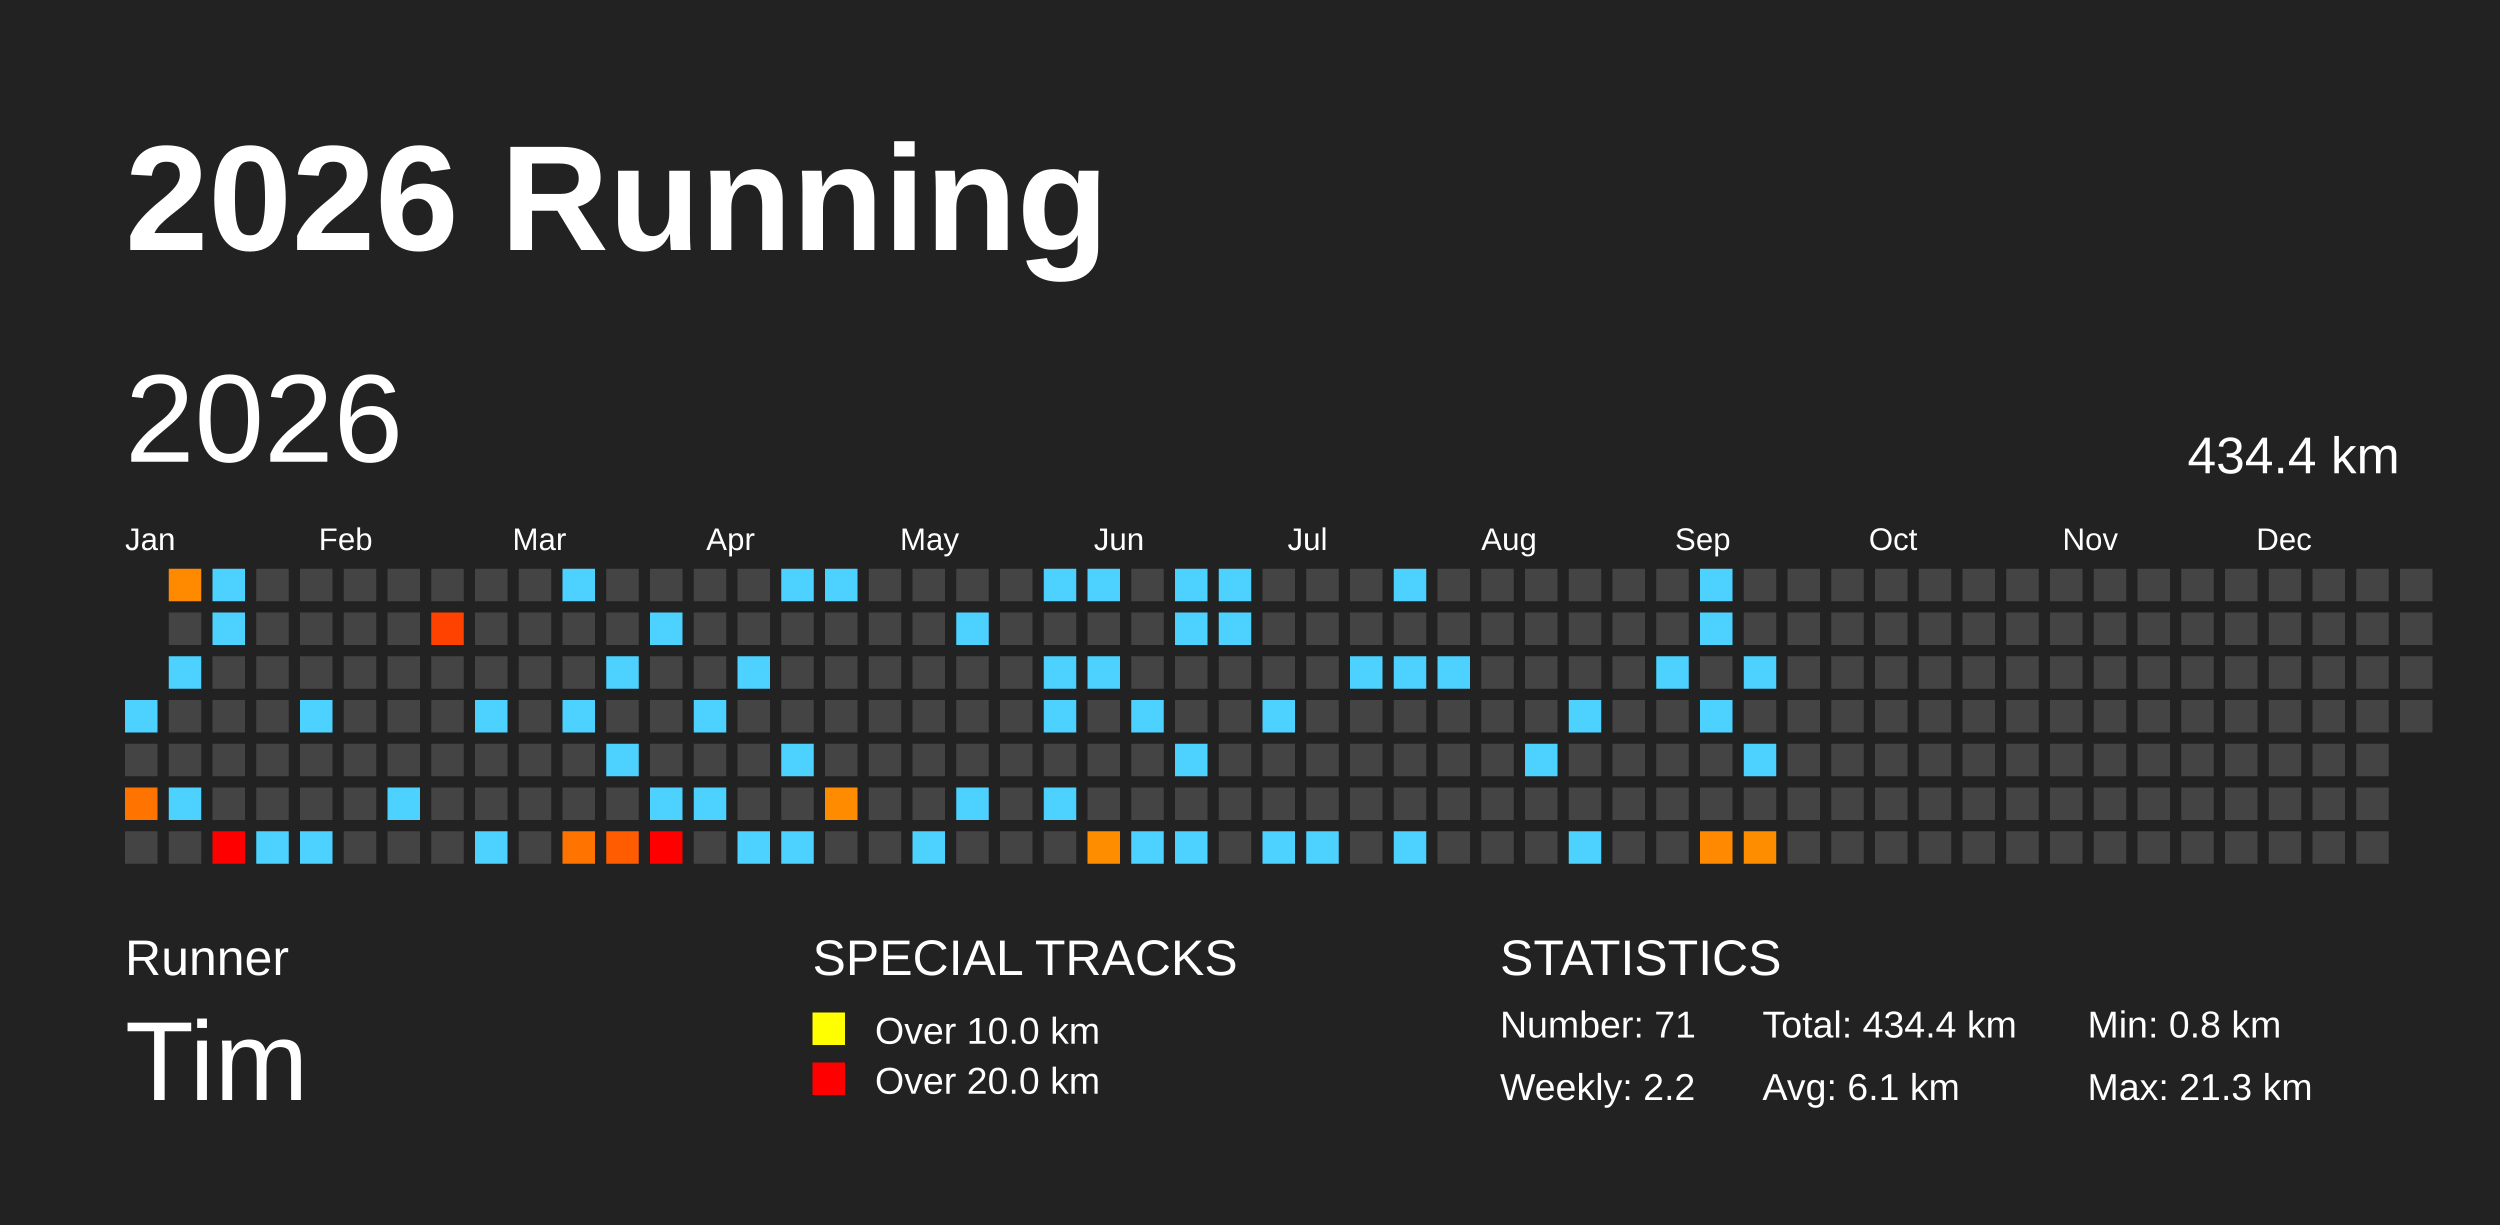
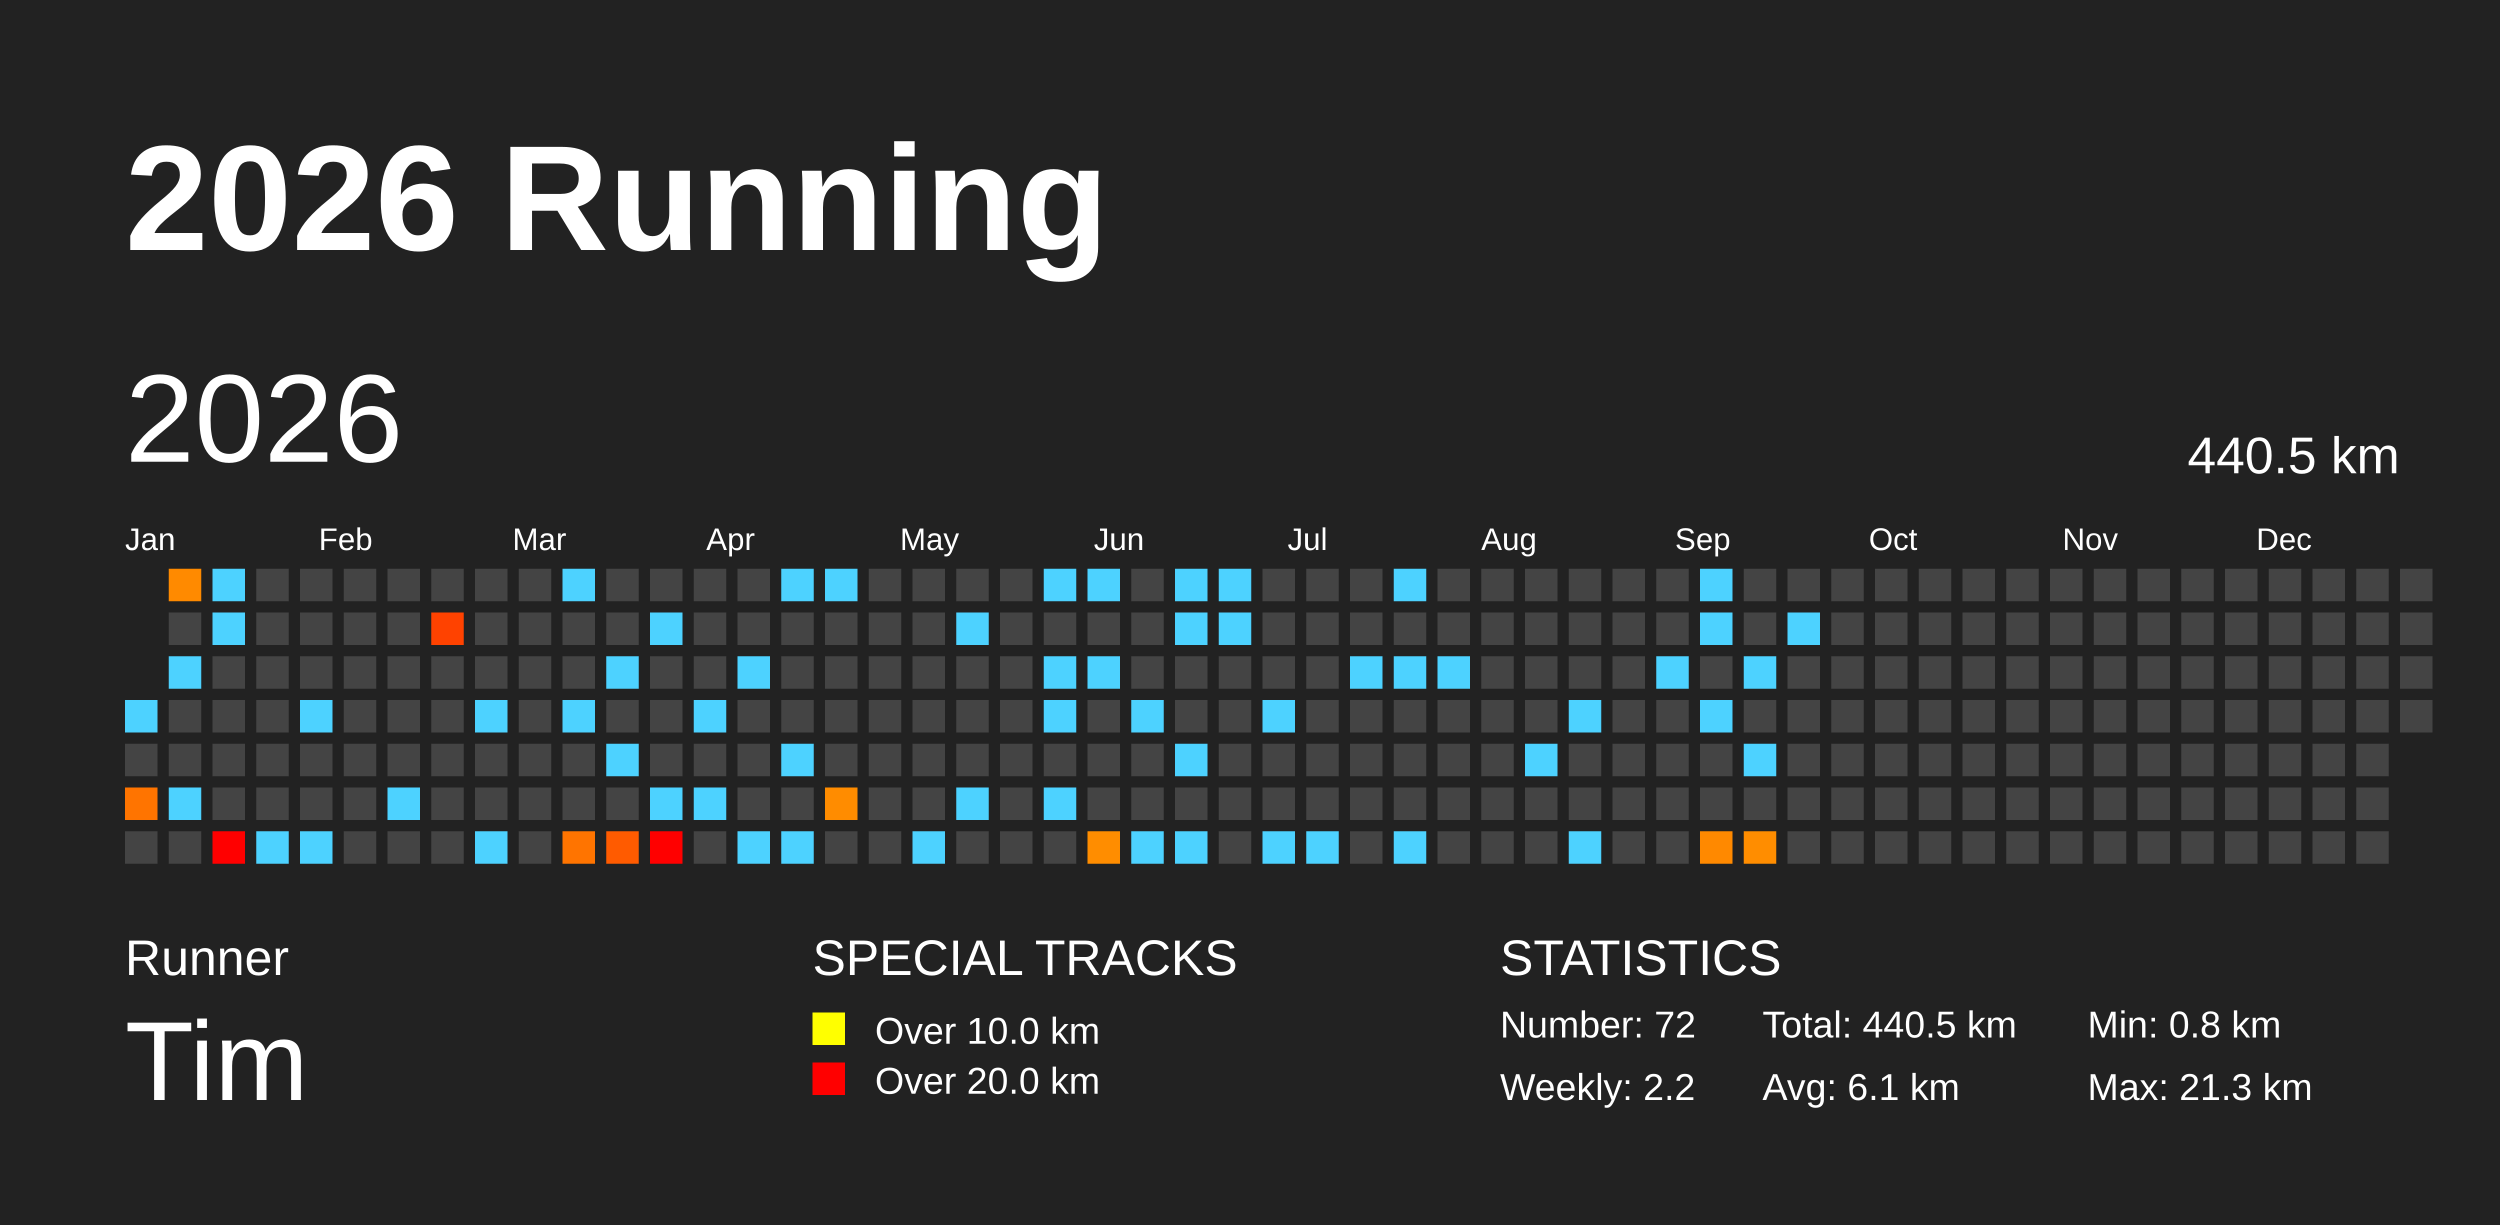
<svg xmlns="http://www.w3.org/2000/svg" baseProfile="full" height="98mm" version="1.1" viewBox="0,0,200,98" width="200mm">
  <defs />
  <rect fill="#222222" height="98" width="200" x="0" y="0" />
  <text fill="#FFFFFF" style="font-size:12px; font-family:Arial; font-weight:bold;" x="10" y="20">2026 Running</text>
  <text fill="#FFFFFF" style="font-size:4px; font-family:Arial" x="10" y="78">Runner</text>
  <text fill="#FFFFFF" style="font-size:9px; font-family:Arial" x="10" y="88">Tim</text>
  <text fill="#FFFFFF" style="font-size:4px; font-family:Arial" x="65" y="78">SPECIAL TRACKS</text>
  <rect fill="yellow" height="2.6" width="2.6" x="65" y="81" />
  <text fill="#FFFFFF" style="font-size:3px; font-family:Arial" x="70" y="83.5">Over 10.0 km</text>
  <rect fill="red" height="2.6" width="2.6" x="65" y="85" />
  <text fill="#FFFFFF" style="font-size:3px; font-family:Arial" x="70" y="87.5">Over 20.0 km</text>
  <text fill="#FFFFFF" style="font-size:4px; font-family:Arial" x="120" y="78">STATISTICS</text>
-   <text fill="#FFFFFF" style="font-size:3px; font-family:Arial" x="120" y="83">Number: 71</text>
+   <text fill="#FFFFFF" style="font-size:3px; font-family:Arial" x="120" y="83">Number: 72</text>
  <text fill="#FFFFFF" style="font-size:3px; font-family:Arial" x="120" y="88">Weekly: 2.2</text>
-   <text fill="#FFFFFF" style="font-size:3px; font-family:Arial" x="141" y="83">Total: 434.4 km</text>
+   <text fill="#FFFFFF" style="font-size:3px; font-family:Arial" x="141" y="83">Total: 440.5 km</text>
  <text fill="#FFFFFF" style="font-size:3px; font-family:Arial" x="141" y="88">Avg: 6.1 km</text>
  <text fill="#FFFFFF" style="font-size:3px; font-family:Arial" x="167" y="83">Min: 0.8 km</text>
  <text fill="#FFFFFF" style="font-size:3px; font-family:Arial" x="167" y="88">Max: 21.3 km</text>
  <text dominant-baseline="hanging" fill="#FFFFFF" style="font-size:10.0px; font-family:Arial;" x="10" y="30">2026</text>
-   <text dominant-baseline="hanging" fill="#FFFFFF" style="font-size:4.125px; font-family:Arial;" x="175" y="35">434.4 km</text>
+   <text dominant-baseline="hanging" fill="#FFFFFF" style="font-size:4.125px; font-family:Arial;" x="175" y="35">440.5 km</text>
  <text fill="#FFFFFF" style="font-size:2.5px; font-family:Arial" x="10.0" y="44">Jan</text>
  <text fill="#FFFFFF" style="font-size:2.5px; font-family:Arial" x="25.5" y="44">Feb</text>
  <text fill="#FFFFFF" style="font-size:2.5px; font-family:Arial" x="41.0" y="44">Mar</text>
  <text fill="#FFFFFF" style="font-size:2.5px; font-family:Arial" x="56.5" y="44">Apr</text>
  <text fill="#FFFFFF" style="font-size:2.5px; font-family:Arial" x="72.0" y="44">May</text>
  <text fill="#FFFFFF" style="font-size:2.5px; font-family:Arial" x="87.5" y="44">Jun</text>
  <text fill="#FFFFFF" style="font-size:2.5px; font-family:Arial" x="103.0" y="44">Jul</text>
  <text fill="#FFFFFF" style="font-size:2.5px; font-family:Arial" x="118.5" y="44">Aug</text>
  <text fill="#FFFFFF" style="font-size:2.5px; font-family:Arial" x="134.0" y="44">Sep</text>
  <text fill="#FFFFFF" style="font-size:2.5px; font-family:Arial" x="149.5" y="44">Oct</text>
  <text fill="#FFFFFF" style="font-size:2.5px; font-family:Arial" x="165.0" y="44">Nov</text>
  <text fill="#FFFFFF" style="font-size:2.5px; font-family:Arial" x="180.5" y="44">Dec</text>
  <rect fill="#4dd2ff" height="2.6" width="2.6" x="10.0" y="56.0" />
  <rect fill="#444444" height="2.6" width="2.6" x="10.0" y="59.5" />
  <rect fill="#ff7400" height="2.6" width="2.6" x="10.0" y="63.0" />
  <rect fill="#444444" height="2.6" width="2.6" x="10.0" y="66.5" />
  <rect fill="#ff8a00" height="2.6" width="2.6" x="13.5" y="45.5" />
  <rect fill="#444444" height="2.6" width="2.6" x="13.5" y="49.0" />
  <rect fill="#4dd2ff" height="2.6" width="2.6" x="13.5" y="52.5" />
  <rect fill="#444444" height="2.6" width="2.6" x="13.5" y="56.0" />
  <rect fill="#444444" height="2.6" width="2.6" x="13.5" y="59.5" />
  <rect fill="#4dd2ff" height="2.6" width="2.6" x="13.5" y="63.0" />
  <rect fill="#444444" height="2.6" width="2.6" x="13.5" y="66.5" />
  <rect fill="#4dd2ff" height="2.6" width="2.6" x="17.0" y="45.5" />
  <rect fill="#4dd2ff" height="2.6" width="2.6" x="17.0" y="49.0" />
  <rect fill="#444444" height="2.6" width="2.6" x="17.0" y="52.5" />
  <rect fill="#444444" height="2.6" width="2.6" x="17.0" y="56.0" />
  <rect fill="#444444" height="2.6" width="2.6" x="17.0" y="59.5" />
  <rect fill="#444444" height="2.6" width="2.6" x="17.0" y="63.0" />
  <rect fill="red" height="2.6" width="2.6" x="17.0" y="66.5" />
  <rect fill="#444444" height="2.6" width="2.6" x="20.5" y="45.5" />
  <rect fill="#444444" height="2.6" width="2.6" x="20.5" y="49.0" />
  <rect fill="#444444" height="2.6" width="2.6" x="20.5" y="52.5" />
  <rect fill="#444444" height="2.6" width="2.6" x="20.5" y="56.0" />
  <rect fill="#444444" height="2.6" width="2.6" x="20.5" y="59.5" />
  <rect fill="#444444" height="2.6" width="2.6" x="20.5" y="63.0" />
  <rect fill="#4dd2ff" height="2.6" width="2.6" x="20.5" y="66.5" />
  <rect fill="#444444" height="2.6" width="2.6" x="24.0" y="45.5" />
  <rect fill="#444444" height="2.6" width="2.6" x="24.0" y="49.0" />
  <rect fill="#444444" height="2.6" width="2.6" x="24.0" y="52.5" />
  <rect fill="#4dd2ff" height="2.6" width="2.6" x="24.0" y="56.0" />
  <rect fill="#444444" height="2.6" width="2.6" x="24.0" y="59.5" />
  <rect fill="#444444" height="2.6" width="2.6" x="24.0" y="63.0" />
  <rect fill="#4dd2ff" height="2.6" width="2.6" x="24.0" y="66.5" />
  <rect fill="#444444" height="2.6" width="2.6" x="27.5" y="45.5" />
  <rect fill="#444444" height="2.6" width="2.6" x="27.5" y="49.0" />
  <rect fill="#444444" height="2.6" width="2.6" x="27.5" y="52.5" />
  <rect fill="#444444" height="2.6" width="2.6" x="27.5" y="56.0" />
  <rect fill="#444444" height="2.6" width="2.6" x="27.5" y="59.5" />
  <rect fill="#444444" height="2.6" width="2.6" x="27.5" y="63.0" />
  <rect fill="#444444" height="2.6" width="2.6" x="27.5" y="66.5" />
  <rect fill="#444444" height="2.6" width="2.6" x="31.0" y="45.5" />
  <rect fill="#444444" height="2.6" width="2.6" x="31.0" y="49.0" />
  <rect fill="#444444" height="2.6" width="2.6" x="31.0" y="52.5" />
  <rect fill="#444444" height="2.6" width="2.6" x="31.0" y="56.0" />
  <rect fill="#444444" height="2.6" width="2.6" x="31.0" y="59.5" />
  <rect fill="#4dd2ff" height="2.6" width="2.6" x="31.0" y="63.0" />
  <rect fill="#444444" height="2.6" width="2.6" x="31.0" y="66.5" />
  <rect fill="#444444" height="2.6" width="2.6" x="34.5" y="45.5" />
  <rect fill="#ff4200" height="2.6" width="2.6" x="34.5" y="49.0" />
  <rect fill="#444444" height="2.6" width="2.6" x="34.5" y="52.5" />
  <rect fill="#444444" height="2.6" width="2.6" x="34.5" y="56.0" />
  <rect fill="#444444" height="2.6" width="2.6" x="34.5" y="59.5" />
  <rect fill="#444444" height="2.6" width="2.6" x="34.5" y="63.0" />
  <rect fill="#444444" height="2.6" width="2.6" x="34.5" y="66.5" />
  <rect fill="#444444" height="2.6" width="2.6" x="38.0" y="45.5" />
  <rect fill="#444444" height="2.6" width="2.6" x="38.0" y="49.0" />
  <rect fill="#444444" height="2.6" width="2.6" x="38.0" y="52.5" />
  <rect fill="#4dd2ff" height="2.6" width="2.6" x="38.0" y="56.0" />
  <rect fill="#444444" height="2.6" width="2.6" x="38.0" y="59.5" />
  <rect fill="#444444" height="2.6" width="2.6" x="38.0" y="63.0" />
  <rect fill="#4dd2ff" height="2.6" width="2.6" x="38.0" y="66.5" />
  <rect fill="#444444" height="2.6" width="2.6" x="41.5" y="45.5" />
  <rect fill="#444444" height="2.6" width="2.6" x="41.5" y="49.0" />
  <rect fill="#444444" height="2.6" width="2.6" x="41.5" y="52.5" />
  <rect fill="#444444" height="2.6" width="2.6" x="41.5" y="56.0" />
  <rect fill="#444444" height="2.6" width="2.6" x="41.5" y="59.5" />
  <rect fill="#444444" height="2.6" width="2.6" x="41.5" y="63.0" />
  <rect fill="#444444" height="2.6" width="2.6" x="41.5" y="66.5" />
  <rect fill="#4dd2ff" height="2.6" width="2.6" x="45.0" y="45.5" />
  <rect fill="#444444" height="2.6" width="2.6" x="45.0" y="49.0" />
  <rect fill="#444444" height="2.6" width="2.6" x="45.0" y="52.5" />
  <rect fill="#4dd2ff" height="2.6" width="2.6" x="45.0" y="56.0" />
  <rect fill="#444444" height="2.6" width="2.6" x="45.0" y="59.5" />
  <rect fill="#444444" height="2.6" width="2.6" x="45.0" y="63.0" />
  <rect fill="#ff7400" height="2.6" width="2.6" x="45.0" y="66.5" />
  <rect fill="#444444" height="2.6" width="2.6" x="48.5" y="45.5" />
  <rect fill="#444444" height="2.6" width="2.6" x="48.5" y="49.0" />
  <rect fill="#4dd2ff" height="2.6" width="2.6" x="48.5" y="52.5" />
  <rect fill="#444444" height="2.6" width="2.6" x="48.5" y="56.0" />
  <rect fill="#4dd2ff" height="2.6" width="2.6" x="48.5" y="59.5" />
  <rect fill="#444444" height="2.6" width="2.6" x="48.5" y="63.0" />
  <rect fill="#ff5b00" height="2.6" width="2.6" x="48.5" y="66.5" />
  <rect fill="#444444" height="2.6" width="2.6" x="52.0" y="45.5" />
  <rect fill="#4dd2ff" height="2.6" width="2.6" x="52.0" y="49.0" />
  <rect fill="#444444" height="2.6" width="2.6" x="52.0" y="52.5" />
  <rect fill="#444444" height="2.6" width="2.6" x="52.0" y="56.0" />
  <rect fill="#444444" height="2.6" width="2.6" x="52.0" y="59.5" />
  <rect fill="#4dd2ff" height="2.6" width="2.6" x="52.0" y="63.0" />
  <rect fill="red" height="2.6" width="2.6" x="52.0" y="66.5" />
  <rect fill="#444444" height="2.6" width="2.6" x="55.5" y="45.5" />
  <rect fill="#444444" height="2.6" width="2.6" x="55.5" y="49.0" />
  <rect fill="#444444" height="2.6" width="2.6" x="55.5" y="52.5" />
  <rect fill="#4dd2ff" height="2.6" width="2.6" x="55.5" y="56.0" />
  <rect fill="#444444" height="2.6" width="2.6" x="55.5" y="59.5" />
  <rect fill="#4dd2ff" height="2.6" width="2.6" x="55.5" y="63.0" />
  <rect fill="#444444" height="2.6" width="2.6" x="55.5" y="66.5" />
  <rect fill="#444444" height="2.6" width="2.6" x="59.0" y="45.5" />
  <rect fill="#444444" height="2.6" width="2.6" x="59.0" y="49.0" />
  <rect fill="#4dd2ff" height="2.6" width="2.6" x="59.0" y="52.5" />
  <rect fill="#444444" height="2.6" width="2.6" x="59.0" y="56.0" />
  <rect fill="#444444" height="2.6" width="2.6" x="59.0" y="59.5" />
  <rect fill="#444444" height="2.6" width="2.6" x="59.0" y="63.0" />
  <rect fill="#4dd2ff" height="2.6" width="2.6" x="59.0" y="66.5" />
  <rect fill="#4dd2ff" height="2.6" width="2.6" x="62.5" y="45.5" />
  <rect fill="#444444" height="2.6" width="2.6" x="62.5" y="49.0" />
  <rect fill="#444444" height="2.6" width="2.6" x="62.5" y="52.5" />
  <rect fill="#444444" height="2.6" width="2.6" x="62.5" y="56.0" />
  <rect fill="#4dd2ff" height="2.6" width="2.6" x="62.5" y="59.5" />
  <rect fill="#444444" height="2.6" width="2.6" x="62.5" y="63.0" />
  <rect fill="#4dd2ff" height="2.6" width="2.6" x="62.5" y="66.5" />
  <rect fill="#4dd2ff" height="2.6" width="2.6" x="66.0" y="45.5" />
  <rect fill="#444444" height="2.6" width="2.6" x="66.0" y="49.0" />
  <rect fill="#444444" height="2.6" width="2.6" x="66.0" y="52.5" />
  <rect fill="#444444" height="2.6" width="2.6" x="66.0" y="56.0" />
  <rect fill="#444444" height="2.6" width="2.6" x="66.0" y="59.5" />
  <rect fill="#ff8c00" height="2.6" width="2.6" x="66.0" y="63.0" />
  <rect fill="#444444" height="2.6" width="2.6" x="66.0" y="66.5" />
  <rect fill="#444444" height="2.6" width="2.6" x="69.5" y="45.5" />
  <rect fill="#444444" height="2.6" width="2.6" x="69.5" y="49.0" />
  <rect fill="#444444" height="2.6" width="2.6" x="69.5" y="52.5" />
  <rect fill="#444444" height="2.6" width="2.6" x="69.5" y="56.0" />
  <rect fill="#444444" height="2.6" width="2.6" x="69.5" y="59.5" />
  <rect fill="#444444" height="2.6" width="2.6" x="69.5" y="63.0" />
  <rect fill="#444444" height="2.6" width="2.6" x="69.5" y="66.5" />
  <rect fill="#444444" height="2.6" width="2.6" x="73.0" y="45.5" />
  <rect fill="#444444" height="2.6" width="2.6" x="73.0" y="49.0" />
  <rect fill="#444444" height="2.6" width="2.6" x="73.0" y="52.5" />
  <rect fill="#444444" height="2.6" width="2.6" x="73.0" y="56.0" />
  <rect fill="#444444" height="2.6" width="2.6" x="73.0" y="59.5" />
  <rect fill="#444444" height="2.6" width="2.6" x="73.0" y="63.0" />
  <rect fill="#4dd2ff" height="2.6" width="2.6" x="73.0" y="66.5" />
  <rect fill="#444444" height="2.6" width="2.6" x="76.5" y="45.5" />
  <rect fill="#4dd2ff" height="2.6" width="2.6" x="76.5" y="49.0" />
  <rect fill="#444444" height="2.6" width="2.6" x="76.5" y="52.5" />
  <rect fill="#444444" height="2.6" width="2.6" x="76.5" y="56.0" />
  <rect fill="#444444" height="2.6" width="2.6" x="76.5" y="59.5" />
  <rect fill="#4dd2ff" height="2.6" width="2.6" x="76.5" y="63.0" />
  <rect fill="#444444" height="2.6" width="2.6" x="76.5" y="66.5" />
  <rect fill="#444444" height="2.6" width="2.6" x="80.0" y="45.5" />
  <rect fill="#444444" height="2.6" width="2.6" x="80.0" y="49.0" />
  <rect fill="#444444" height="2.6" width="2.6" x="80.0" y="52.5" />
  <rect fill="#444444" height="2.6" width="2.6" x="80.0" y="56.0" />
  <rect fill="#444444" height="2.6" width="2.6" x="80.0" y="59.5" />
  <rect fill="#444444" height="2.6" width="2.6" x="80.0" y="63.0" />
  <rect fill="#444444" height="2.6" width="2.6" x="80.0" y="66.5" />
  <rect fill="#4dd2ff" height="2.6" width="2.6" x="83.5" y="45.5" />
  <rect fill="#444444" height="2.6" width="2.6" x="83.5" y="49.0" />
  <rect fill="#4dd2ff" height="2.6" width="2.6" x="83.5" y="52.5" />
  <rect fill="#4dd2ff" height="2.6" width="2.6" x="83.5" y="56.0" />
  <rect fill="#444444" height="2.6" width="2.6" x="83.5" y="59.5" />
  <rect fill="#4dd2ff" height="2.6" width="2.6" x="83.5" y="63.0" />
  <rect fill="#444444" height="2.6" width="2.6" x="83.5" y="66.5" />
  <rect fill="#4dd2ff" height="2.6" width="2.6" x="87.0" y="45.5" />
  <rect fill="#444444" height="2.6" width="2.6" x="87.0" y="49.0" />
  <rect fill="#4dd2ff" height="2.6" width="2.6" x="87.0" y="52.5" />
  <rect fill="#444444" height="2.6" width="2.6" x="87.0" y="56.0" />
  <rect fill="#444444" height="2.6" width="2.6" x="87.0" y="59.5" />
  <rect fill="#444444" height="2.6" width="2.6" x="87.0" y="63.0" />
  <rect fill="#ff8d00" height="2.6" width="2.6" x="87.0" y="66.5" />
  <rect fill="#444444" height="2.6" width="2.6" x="90.5" y="45.5" />
  <rect fill="#444444" height="2.6" width="2.6" x="90.5" y="49.0" />
  <rect fill="#444444" height="2.6" width="2.6" x="90.5" y="52.5" />
  <rect fill="#4dd2ff" height="2.6" width="2.6" x="90.5" y="56.0" />
  <rect fill="#444444" height="2.6" width="2.6" x="90.5" y="59.5" />
  <rect fill="#444444" height="2.6" width="2.6" x="90.5" y="63.0" />
  <rect fill="#4dd2ff" height="2.6" width="2.6" x="90.5" y="66.5" />
  <rect fill="#4dd2ff" height="2.6" width="2.6" x="94.0" y="45.5" />
  <rect fill="#4dd2ff" height="2.6" width="2.6" x="94.0" y="49.0" />
  <rect fill="#444444" height="2.6" width="2.6" x="94.0" y="52.5" />
  <rect fill="#444444" height="2.6" width="2.6" x="94.0" y="56.0" />
  <rect fill="#4dd2ff" height="2.6" width="2.6" x="94.0" y="59.5" />
  <rect fill="#444444" height="2.6" width="2.6" x="94.0" y="63.0" />
  <rect fill="#4dd2ff" height="2.6" width="2.6" x="94.0" y="66.5" />
  <rect fill="#4dd2ff" height="2.6" width="2.6" x="97.5" y="45.5" />
  <rect fill="#4dd2ff" height="2.6" width="2.6" x="97.5" y="49.0" />
  <rect fill="#444444" height="2.6" width="2.6" x="97.5" y="52.5" />
  <rect fill="#444444" height="2.6" width="2.6" x="97.5" y="56.0" />
  <rect fill="#444444" height="2.6" width="2.6" x="97.5" y="59.5" />
  <rect fill="#444444" height="2.6" width="2.6" x="97.5" y="63.0" />
  <rect fill="#444444" height="2.6" width="2.6" x="97.5" y="66.5" />
  <rect fill="#444444" height="2.6" width="2.6" x="101.0" y="45.5" />
  <rect fill="#444444" height="2.6" width="2.6" x="101.0" y="49.0" />
  <rect fill="#444444" height="2.6" width="2.6" x="101.0" y="52.5" />
  <rect fill="#4dd2ff" height="2.6" width="2.6" x="101.0" y="56.0" />
  <rect fill="#444444" height="2.6" width="2.6" x="101.0" y="59.5" />
  <rect fill="#444444" height="2.6" width="2.6" x="101.0" y="63.0" />
  <rect fill="#4dd2ff" height="2.6" width="2.6" x="101.0" y="66.5" />
  <rect fill="#444444" height="2.6" width="2.6" x="104.5" y="45.5" />
  <rect fill="#444444" height="2.6" width="2.6" x="104.5" y="49.0" />
  <rect fill="#444444" height="2.6" width="2.6" x="104.5" y="52.5" />
  <rect fill="#444444" height="2.6" width="2.6" x="104.5" y="56.0" />
  <rect fill="#444444" height="2.6" width="2.6" x="104.5" y="59.5" />
  <rect fill="#444444" height="2.6" width="2.6" x="104.5" y="63.0" />
  <rect fill="#4dd2ff" height="2.6" width="2.6" x="104.5" y="66.5" />
  <rect fill="#444444" height="2.6" width="2.6" x="108.0" y="45.5" />
  <rect fill="#444444" height="2.6" width="2.6" x="108.0" y="49.0" />
  <rect fill="#4dd2ff" height="2.6" width="2.6" x="108.0" y="52.5" />
  <rect fill="#444444" height="2.6" width="2.6" x="108.0" y="56.0" />
  <rect fill="#444444" height="2.6" width="2.6" x="108.0" y="59.5" />
  <rect fill="#444444" height="2.6" width="2.6" x="108.0" y="63.0" />
  <rect fill="#444444" height="2.6" width="2.6" x="108.0" y="66.5" />
  <rect fill="#4dd2ff" height="2.6" width="2.6" x="111.5" y="45.5" />
  <rect fill="#444444" height="2.6" width="2.6" x="111.5" y="49.0" />
  <rect fill="#4dd2ff" height="2.6" width="2.6" x="111.5" y="52.5" />
  <rect fill="#444444" height="2.6" width="2.6" x="111.5" y="56.0" />
  <rect fill="#444444" height="2.6" width="2.6" x="111.5" y="59.5" />
  <rect fill="#444444" height="2.6" width="2.6" x="111.5" y="63.0" />
  <rect fill="#4dd2ff" height="2.6" width="2.6" x="111.5" y="66.5" />
  <rect fill="#444444" height="2.6" width="2.6" x="115.0" y="45.5" />
  <rect fill="#444444" height="2.6" width="2.6" x="115.0" y="49.0" />
  <rect fill="#4dd2ff" height="2.6" width="2.6" x="115.0" y="52.5" />
  <rect fill="#444444" height="2.6" width="2.6" x="115.0" y="56.0" />
  <rect fill="#444444" height="2.6" width="2.6" x="115.0" y="59.5" />
  <rect fill="#444444" height="2.6" width="2.6" x="115.0" y="63.0" />
  <rect fill="#444444" height="2.6" width="2.6" x="115.0" y="66.5" />
  <rect fill="#444444" height="2.6" width="2.6" x="118.5" y="45.5" />
  <rect fill="#444444" height="2.6" width="2.6" x="118.5" y="49.0" />
  <rect fill="#444444" height="2.6" width="2.6" x="118.5" y="52.5" />
  <rect fill="#444444" height="2.6" width="2.6" x="118.5" y="56.0" />
  <rect fill="#444444" height="2.6" width="2.6" x="118.5" y="59.5" />
  <rect fill="#444444" height="2.6" width="2.6" x="118.5" y="63.0" />
  <rect fill="#444444" height="2.6" width="2.6" x="118.5" y="66.5" />
  <rect fill="#444444" height="2.6" width="2.6" x="122.0" y="45.5" />
  <rect fill="#444444" height="2.6" width="2.6" x="122.0" y="49.0" />
  <rect fill="#444444" height="2.6" width="2.6" x="122.0" y="52.5" />
  <rect fill="#444444" height="2.6" width="2.6" x="122.0" y="56.0" />
  <rect fill="#4dd2ff" height="2.6" width="2.6" x="122.0" y="59.5" />
  <rect fill="#444444" height="2.6" width="2.6" x="122.0" y="63.0" />
  <rect fill="#444444" height="2.6" width="2.6" x="122.0" y="66.5" />
  <rect fill="#444444" height="2.6" width="2.6" x="125.5" y="45.5" />
  <rect fill="#444444" height="2.6" width="2.6" x="125.5" y="49.0" />
  <rect fill="#444444" height="2.6" width="2.6" x="125.5" y="52.5" />
  <rect fill="#4dd2ff" height="2.6" width="2.6" x="125.5" y="56.0" />
  <rect fill="#444444" height="2.6" width="2.6" x="125.5" y="59.5" />
  <rect fill="#444444" height="2.6" width="2.6" x="125.5" y="63.0" />
  <rect fill="#4dd2ff" height="2.6" width="2.6" x="125.5" y="66.5" />
  <rect fill="#444444" height="2.6" width="2.6" x="129.0" y="45.5" />
  <rect fill="#444444" height="2.6" width="2.6" x="129.0" y="49.0" />
  <rect fill="#444444" height="2.6" width="2.6" x="129.0" y="52.5" />
  <rect fill="#444444" height="2.6" width="2.6" x="129.0" y="56.0" />
  <rect fill="#444444" height="2.6" width="2.6" x="129.0" y="59.5" />
  <rect fill="#444444" height="2.6" width="2.6" x="129.0" y="63.0" />
  <rect fill="#444444" height="2.6" width="2.6" x="129.0" y="66.5" />
  <rect fill="#444444" height="2.6" width="2.6" x="132.5" y="45.5" />
  <rect fill="#444444" height="2.6" width="2.6" x="132.5" y="49.0" />
  <rect fill="#4dd2ff" height="2.6" width="2.6" x="132.5" y="52.5" />
  <rect fill="#444444" height="2.6" width="2.6" x="132.5" y="56.0" />
  <rect fill="#444444" height="2.6" width="2.6" x="132.5" y="59.5" />
  <rect fill="#444444" height="2.6" width="2.6" x="132.5" y="63.0" />
  <rect fill="#444444" height="2.6" width="2.6" x="132.5" y="66.5" />
  <rect fill="#4dd2ff" height="2.6" width="2.6" x="136.0" y="45.5" />
  <rect fill="#4dd2ff" height="2.6" width="2.6" x="136.0" y="49.0" />
  <rect fill="#444444" height="2.6" width="2.6" x="136.0" y="52.5" />
  <rect fill="#4dd2ff" height="2.6" width="2.6" x="136.0" y="56.0" />
  <rect fill="#444444" height="2.6" width="2.6" x="136.0" y="59.5" />
  <rect fill="#444444" height="2.6" width="2.6" x="136.0" y="63.0" />
  <rect fill="#ff8900" height="2.6" width="2.6" x="136.0" y="66.5" />
  <rect fill="#444444" height="2.6" width="2.6" x="139.5" y="45.5" />
  <rect fill="#444444" height="2.6" width="2.6" x="139.5" y="49.0" />
  <rect fill="#4dd2ff" height="2.6" width="2.6" x="139.5" y="52.5" />
  <rect fill="#444444" height="2.6" width="2.6" x="139.5" y="56.0" />
  <rect fill="#4dd2ff" height="2.6" width="2.6" x="139.5" y="59.5" />
  <rect fill="#444444" height="2.6" width="2.6" x="139.5" y="63.0" />
  <rect fill="#ff8d00" height="2.6" width="2.6" x="139.5" y="66.5" />
  <rect fill="#444444" height="2.6" width="2.6" x="143.0" y="45.5" />
-   <rect fill="#444444" height="2.6" width="2.6" x="143.0" y="49.0" />
+   <rect fill="#4dd2ff" height="2.6" width="2.6" x="143.0" y="49.0" />
  <rect fill="#444444" height="2.6" width="2.6" x="143.0" y="52.5" />
  <rect fill="#444444" height="2.6" width="2.6" x="143.0" y="56.0" />
  <rect fill="#444444" height="2.6" width="2.6" x="143.0" y="59.5" />
  <rect fill="#444444" height="2.6" width="2.6" x="143.0" y="63.0" />
  <rect fill="#444444" height="2.6" width="2.6" x="143.0" y="66.5" />
  <rect fill="#444444" height="2.6" width="2.6" x="146.5" y="45.5" />
  <rect fill="#444444" height="2.6" width="2.6" x="146.5" y="49.0" />
  <rect fill="#444444" height="2.6" width="2.6" x="146.5" y="52.5" />
  <rect fill="#444444" height="2.6" width="2.6" x="146.5" y="56.0" />
  <rect fill="#444444" height="2.6" width="2.6" x="146.5" y="59.5" />
  <rect fill="#444444" height="2.6" width="2.6" x="146.5" y="63.0" />
  <rect fill="#444444" height="2.6" width="2.6" x="146.5" y="66.5" />
  <rect fill="#444444" height="2.6" width="2.6" x="150.0" y="45.5" />
  <rect fill="#444444" height="2.6" width="2.6" x="150.0" y="49.0" />
  <rect fill="#444444" height="2.6" width="2.6" x="150.0" y="52.5" />
  <rect fill="#444444" height="2.6" width="2.6" x="150.0" y="56.0" />
  <rect fill="#444444" height="2.6" width="2.6" x="150.0" y="59.5" />
  <rect fill="#444444" height="2.6" width="2.6" x="150.0" y="63.0" />
  <rect fill="#444444" height="2.6" width="2.6" x="150.0" y="66.5" />
  <rect fill="#444444" height="2.6" width="2.6" x="153.5" y="45.5" />
  <rect fill="#444444" height="2.6" width="2.6" x="153.5" y="49.0" />
  <rect fill="#444444" height="2.6" width="2.6" x="153.5" y="52.5" />
  <rect fill="#444444" height="2.6" width="2.6" x="153.5" y="56.0" />
  <rect fill="#444444" height="2.6" width="2.6" x="153.5" y="59.5" />
  <rect fill="#444444" height="2.6" width="2.6" x="153.5" y="63.0" />
  <rect fill="#444444" height="2.6" width="2.6" x="153.5" y="66.5" />
  <rect fill="#444444" height="2.6" width="2.6" x="157.0" y="45.5" />
  <rect fill="#444444" height="2.6" width="2.6" x="157.0" y="49.0" />
  <rect fill="#444444" height="2.6" width="2.6" x="157.0" y="52.5" />
  <rect fill="#444444" height="2.6" width="2.6" x="157.0" y="56.0" />
  <rect fill="#444444" height="2.6" width="2.6" x="157.0" y="59.5" />
  <rect fill="#444444" height="2.6" width="2.6" x="157.0" y="63.0" />
  <rect fill="#444444" height="2.6" width="2.6" x="157.0" y="66.5" />
  <rect fill="#444444" height="2.6" width="2.6" x="160.5" y="45.5" />
  <rect fill="#444444" height="2.6" width="2.6" x="160.5" y="49.0" />
  <rect fill="#444444" height="2.6" width="2.6" x="160.5" y="52.5" />
  <rect fill="#444444" height="2.6" width="2.6" x="160.5" y="56.0" />
  <rect fill="#444444" height="2.6" width="2.6" x="160.5" y="59.5" />
  <rect fill="#444444" height="2.6" width="2.6" x="160.5" y="63.0" />
  <rect fill="#444444" height="2.6" width="2.6" x="160.5" y="66.5" />
  <rect fill="#444444" height="2.6" width="2.6" x="164.0" y="45.5" />
  <rect fill="#444444" height="2.6" width="2.6" x="164.0" y="49.0" />
  <rect fill="#444444" height="2.6" width="2.6" x="164.0" y="52.5" />
  <rect fill="#444444" height="2.6" width="2.6" x="164.0" y="56.0" />
  <rect fill="#444444" height="2.6" width="2.6" x="164.0" y="59.5" />
  <rect fill="#444444" height="2.6" width="2.6" x="164.0" y="63.0" />
  <rect fill="#444444" height="2.6" width="2.6" x="164.0" y="66.5" />
  <rect fill="#444444" height="2.6" width="2.6" x="167.5" y="45.5" />
  <rect fill="#444444" height="2.6" width="2.6" x="167.5" y="49.0" />
  <rect fill="#444444" height="2.6" width="2.6" x="167.5" y="52.5" />
  <rect fill="#444444" height="2.6" width="2.6" x="167.5" y="56.0" />
  <rect fill="#444444" height="2.6" width="2.6" x="167.5" y="59.5" />
  <rect fill="#444444" height="2.6" width="2.6" x="167.5" y="63.0" />
  <rect fill="#444444" height="2.6" width="2.6" x="167.5" y="66.5" />
  <rect fill="#444444" height="2.6" width="2.6" x="171.0" y="45.5" />
  <rect fill="#444444" height="2.6" width="2.6" x="171.0" y="49.0" />
  <rect fill="#444444" height="2.6" width="2.6" x="171.0" y="52.5" />
  <rect fill="#444444" height="2.6" width="2.6" x="171.0" y="56.0" />
  <rect fill="#444444" height="2.6" width="2.6" x="171.0" y="59.5" />
  <rect fill="#444444" height="2.6" width="2.6" x="171.0" y="63.0" />
  <rect fill="#444444" height="2.6" width="2.6" x="171.0" y="66.5" />
  <rect fill="#444444" height="2.6" width="2.6" x="174.5" y="45.5" />
  <rect fill="#444444" height="2.6" width="2.6" x="174.5" y="49.0" />
  <rect fill="#444444" height="2.6" width="2.6" x="174.5" y="52.5" />
  <rect fill="#444444" height="2.6" width="2.6" x="174.5" y="56.0" />
  <rect fill="#444444" height="2.6" width="2.6" x="174.5" y="59.5" />
  <rect fill="#444444" height="2.6" width="2.6" x="174.5" y="63.0" />
  <rect fill="#444444" height="2.6" width="2.6" x="174.5" y="66.5" />
  <rect fill="#444444" height="2.6" width="2.6" x="178.0" y="45.5" />
  <rect fill="#444444" height="2.6" width="2.6" x="178.0" y="49.0" />
  <rect fill="#444444" height="2.6" width="2.6" x="178.0" y="52.5" />
  <rect fill="#444444" height="2.6" width="2.6" x="178.0" y="56.0" />
  <rect fill="#444444" height="2.6" width="2.6" x="178.0" y="59.5" />
  <rect fill="#444444" height="2.6" width="2.6" x="178.0" y="63.0" />
  <rect fill="#444444" height="2.6" width="2.6" x="178.0" y="66.5" />
  <rect fill="#444444" height="2.6" width="2.6" x="181.5" y="45.5" />
  <rect fill="#444444" height="2.6" width="2.6" x="181.5" y="49.0" />
  <rect fill="#444444" height="2.6" width="2.6" x="181.5" y="52.5" />
  <rect fill="#444444" height="2.6" width="2.6" x="181.5" y="56.0" />
  <rect fill="#444444" height="2.6" width="2.6" x="181.5" y="59.5" />
  <rect fill="#444444" height="2.6" width="2.6" x="181.5" y="63.0" />
  <rect fill="#444444" height="2.6" width="2.6" x="181.5" y="66.5" />
  <rect fill="#444444" height="2.6" width="2.6" x="185.0" y="45.5" />
  <rect fill="#444444" height="2.6" width="2.6" x="185.0" y="49.0" />
  <rect fill="#444444" height="2.6" width="2.6" x="185.0" y="52.5" />
  <rect fill="#444444" height="2.6" width="2.6" x="185.0" y="56.0" />
  <rect fill="#444444" height="2.6" width="2.6" x="185.0" y="59.5" />
  <rect fill="#444444" height="2.6" width="2.6" x="185.0" y="63.0" />
  <rect fill="#444444" height="2.6" width="2.6" x="185.0" y="66.5" />
  <rect fill="#444444" height="2.6" width="2.6" x="188.5" y="45.5" />
  <rect fill="#444444" height="2.6" width="2.6" x="188.5" y="49.0" />
  <rect fill="#444444" height="2.6" width="2.6" x="188.5" y="52.5" />
  <rect fill="#444444" height="2.6" width="2.6" x="188.5" y="56.0" />
  <rect fill="#444444" height="2.6" width="2.6" x="188.5" y="59.5" />
  <rect fill="#444444" height="2.6" width="2.6" x="188.5" y="63.0" />
  <rect fill="#444444" height="2.6" width="2.6" x="188.5" y="66.5" />
  <rect fill="#444444" height="2.6" width="2.6" x="192.0" y="45.5" />
  <rect fill="#444444" height="2.6" width="2.6" x="192.0" y="49.0" />
  <rect fill="#444444" height="2.6" width="2.6" x="192.0" y="52.5" />
  <rect fill="#444444" height="2.6" width="2.6" x="192.0" y="56.0" />
</svg>
